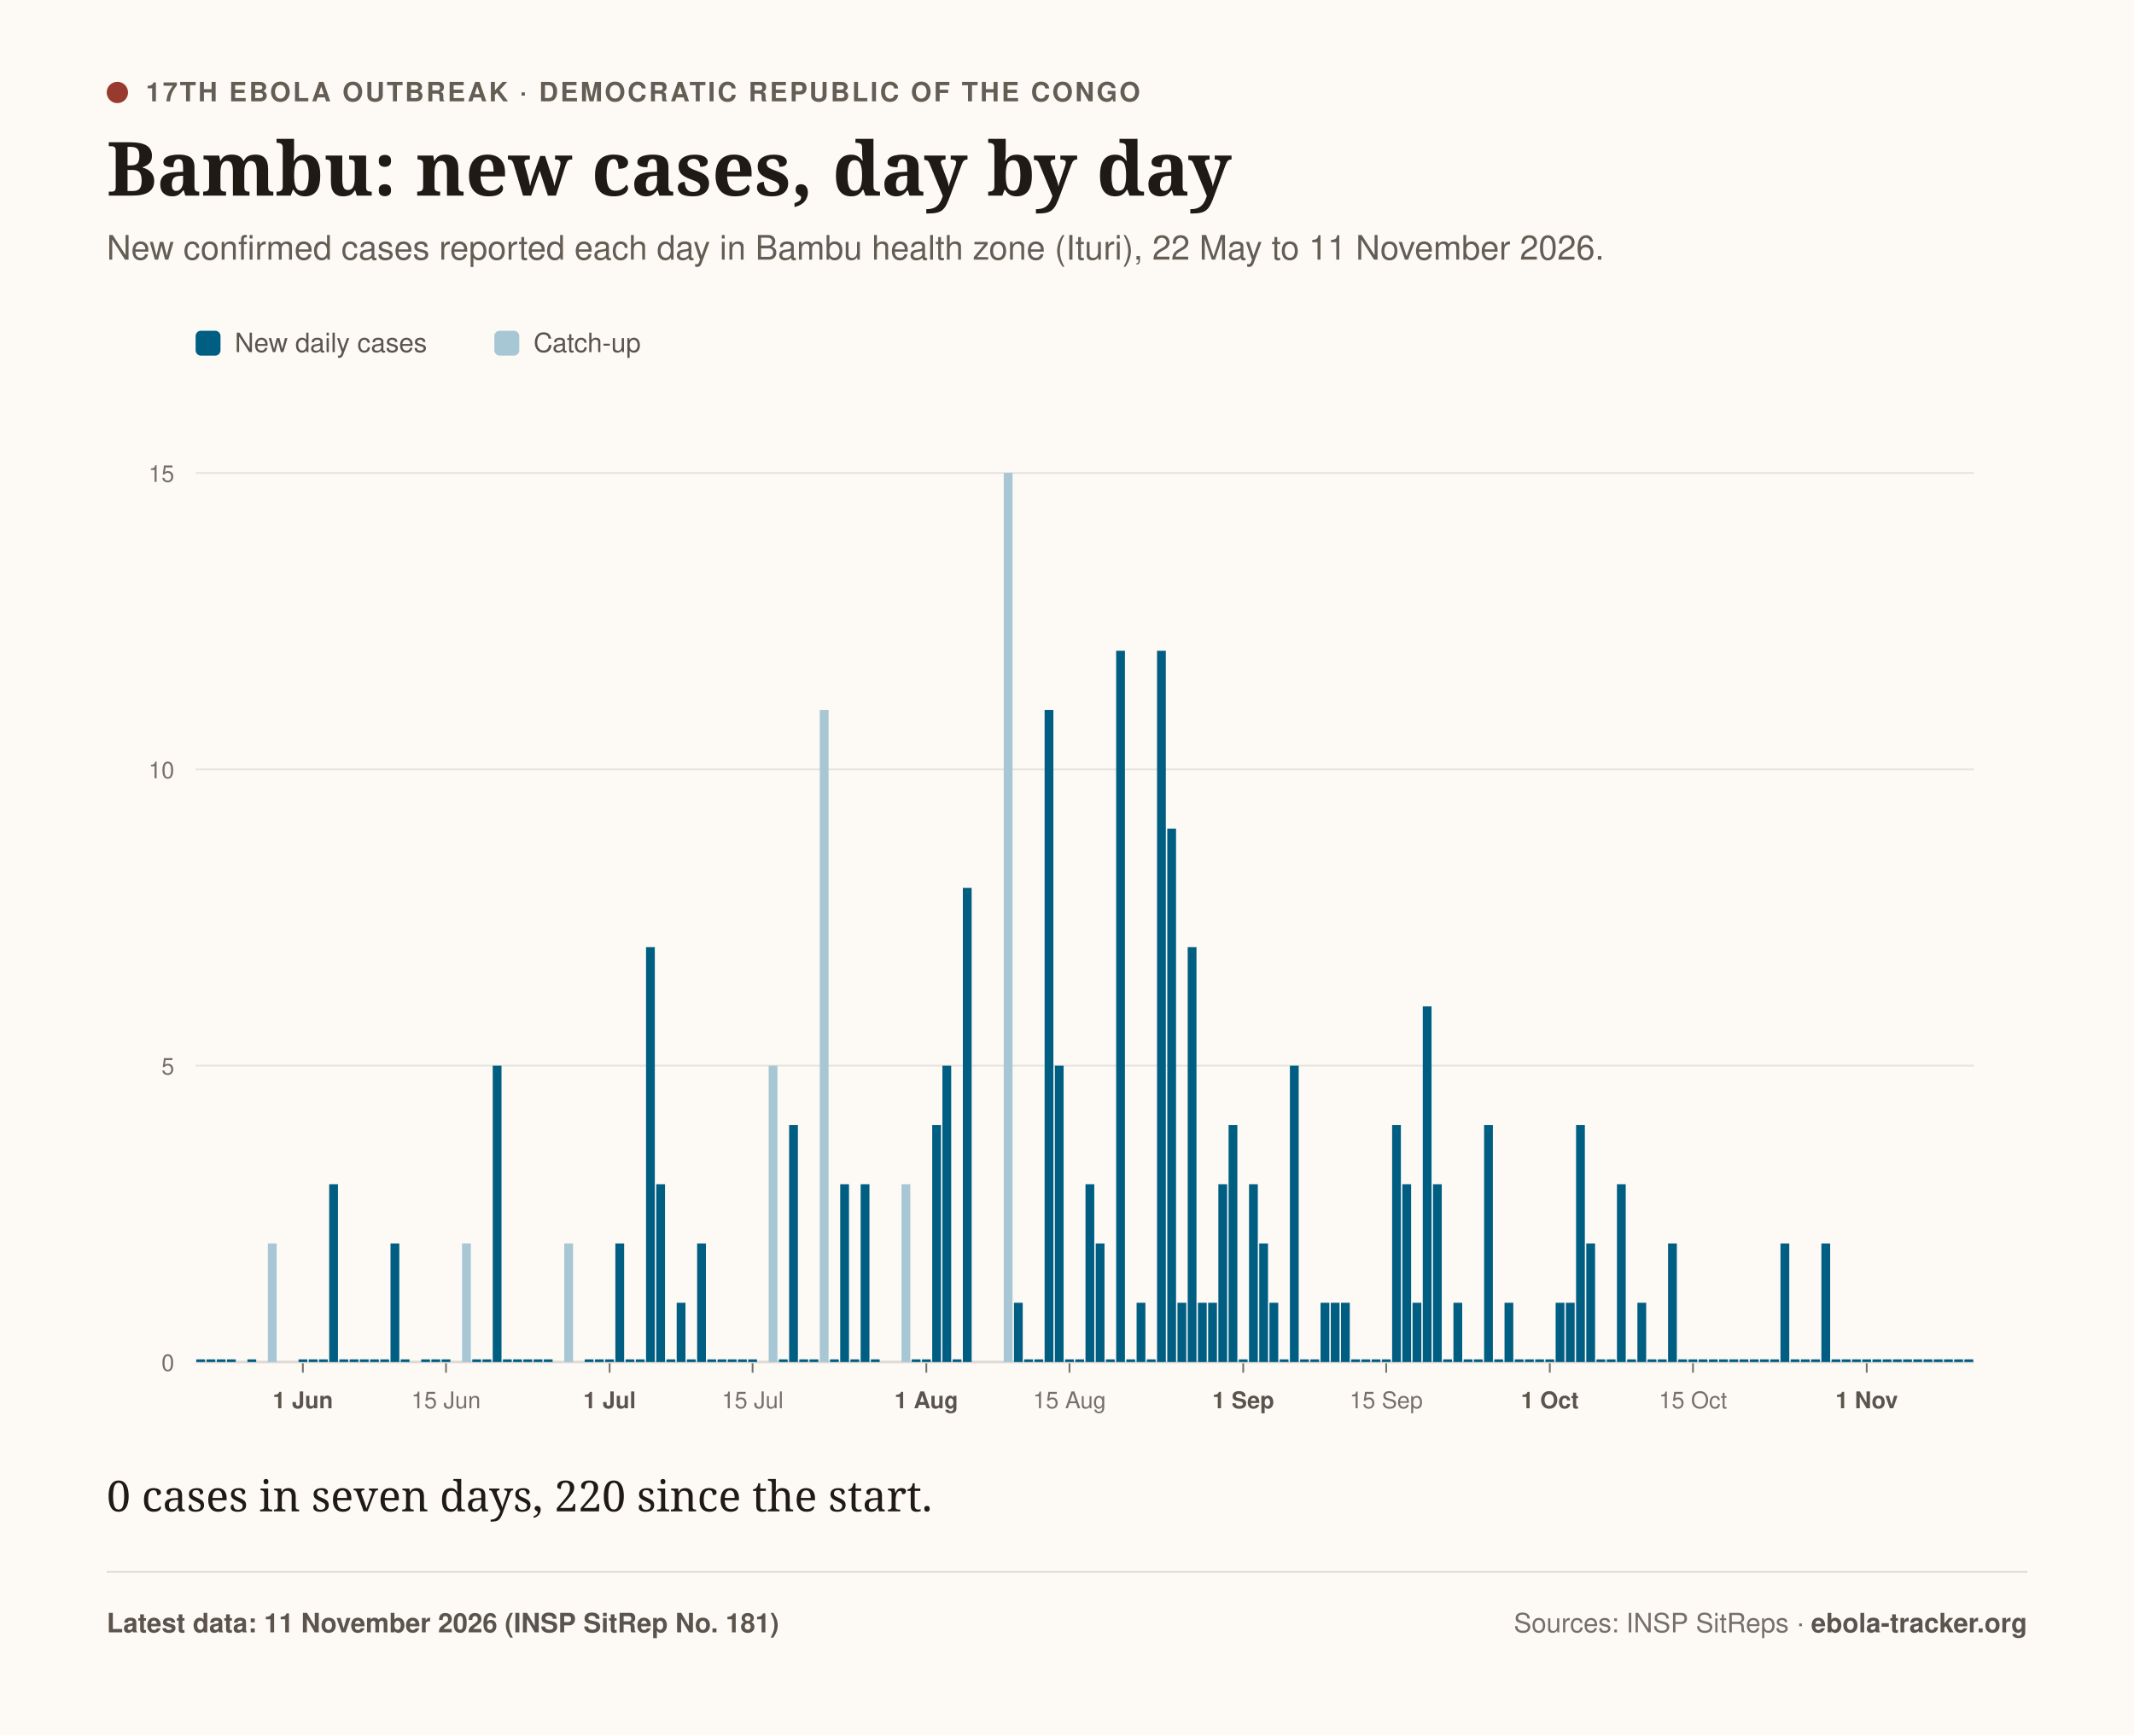
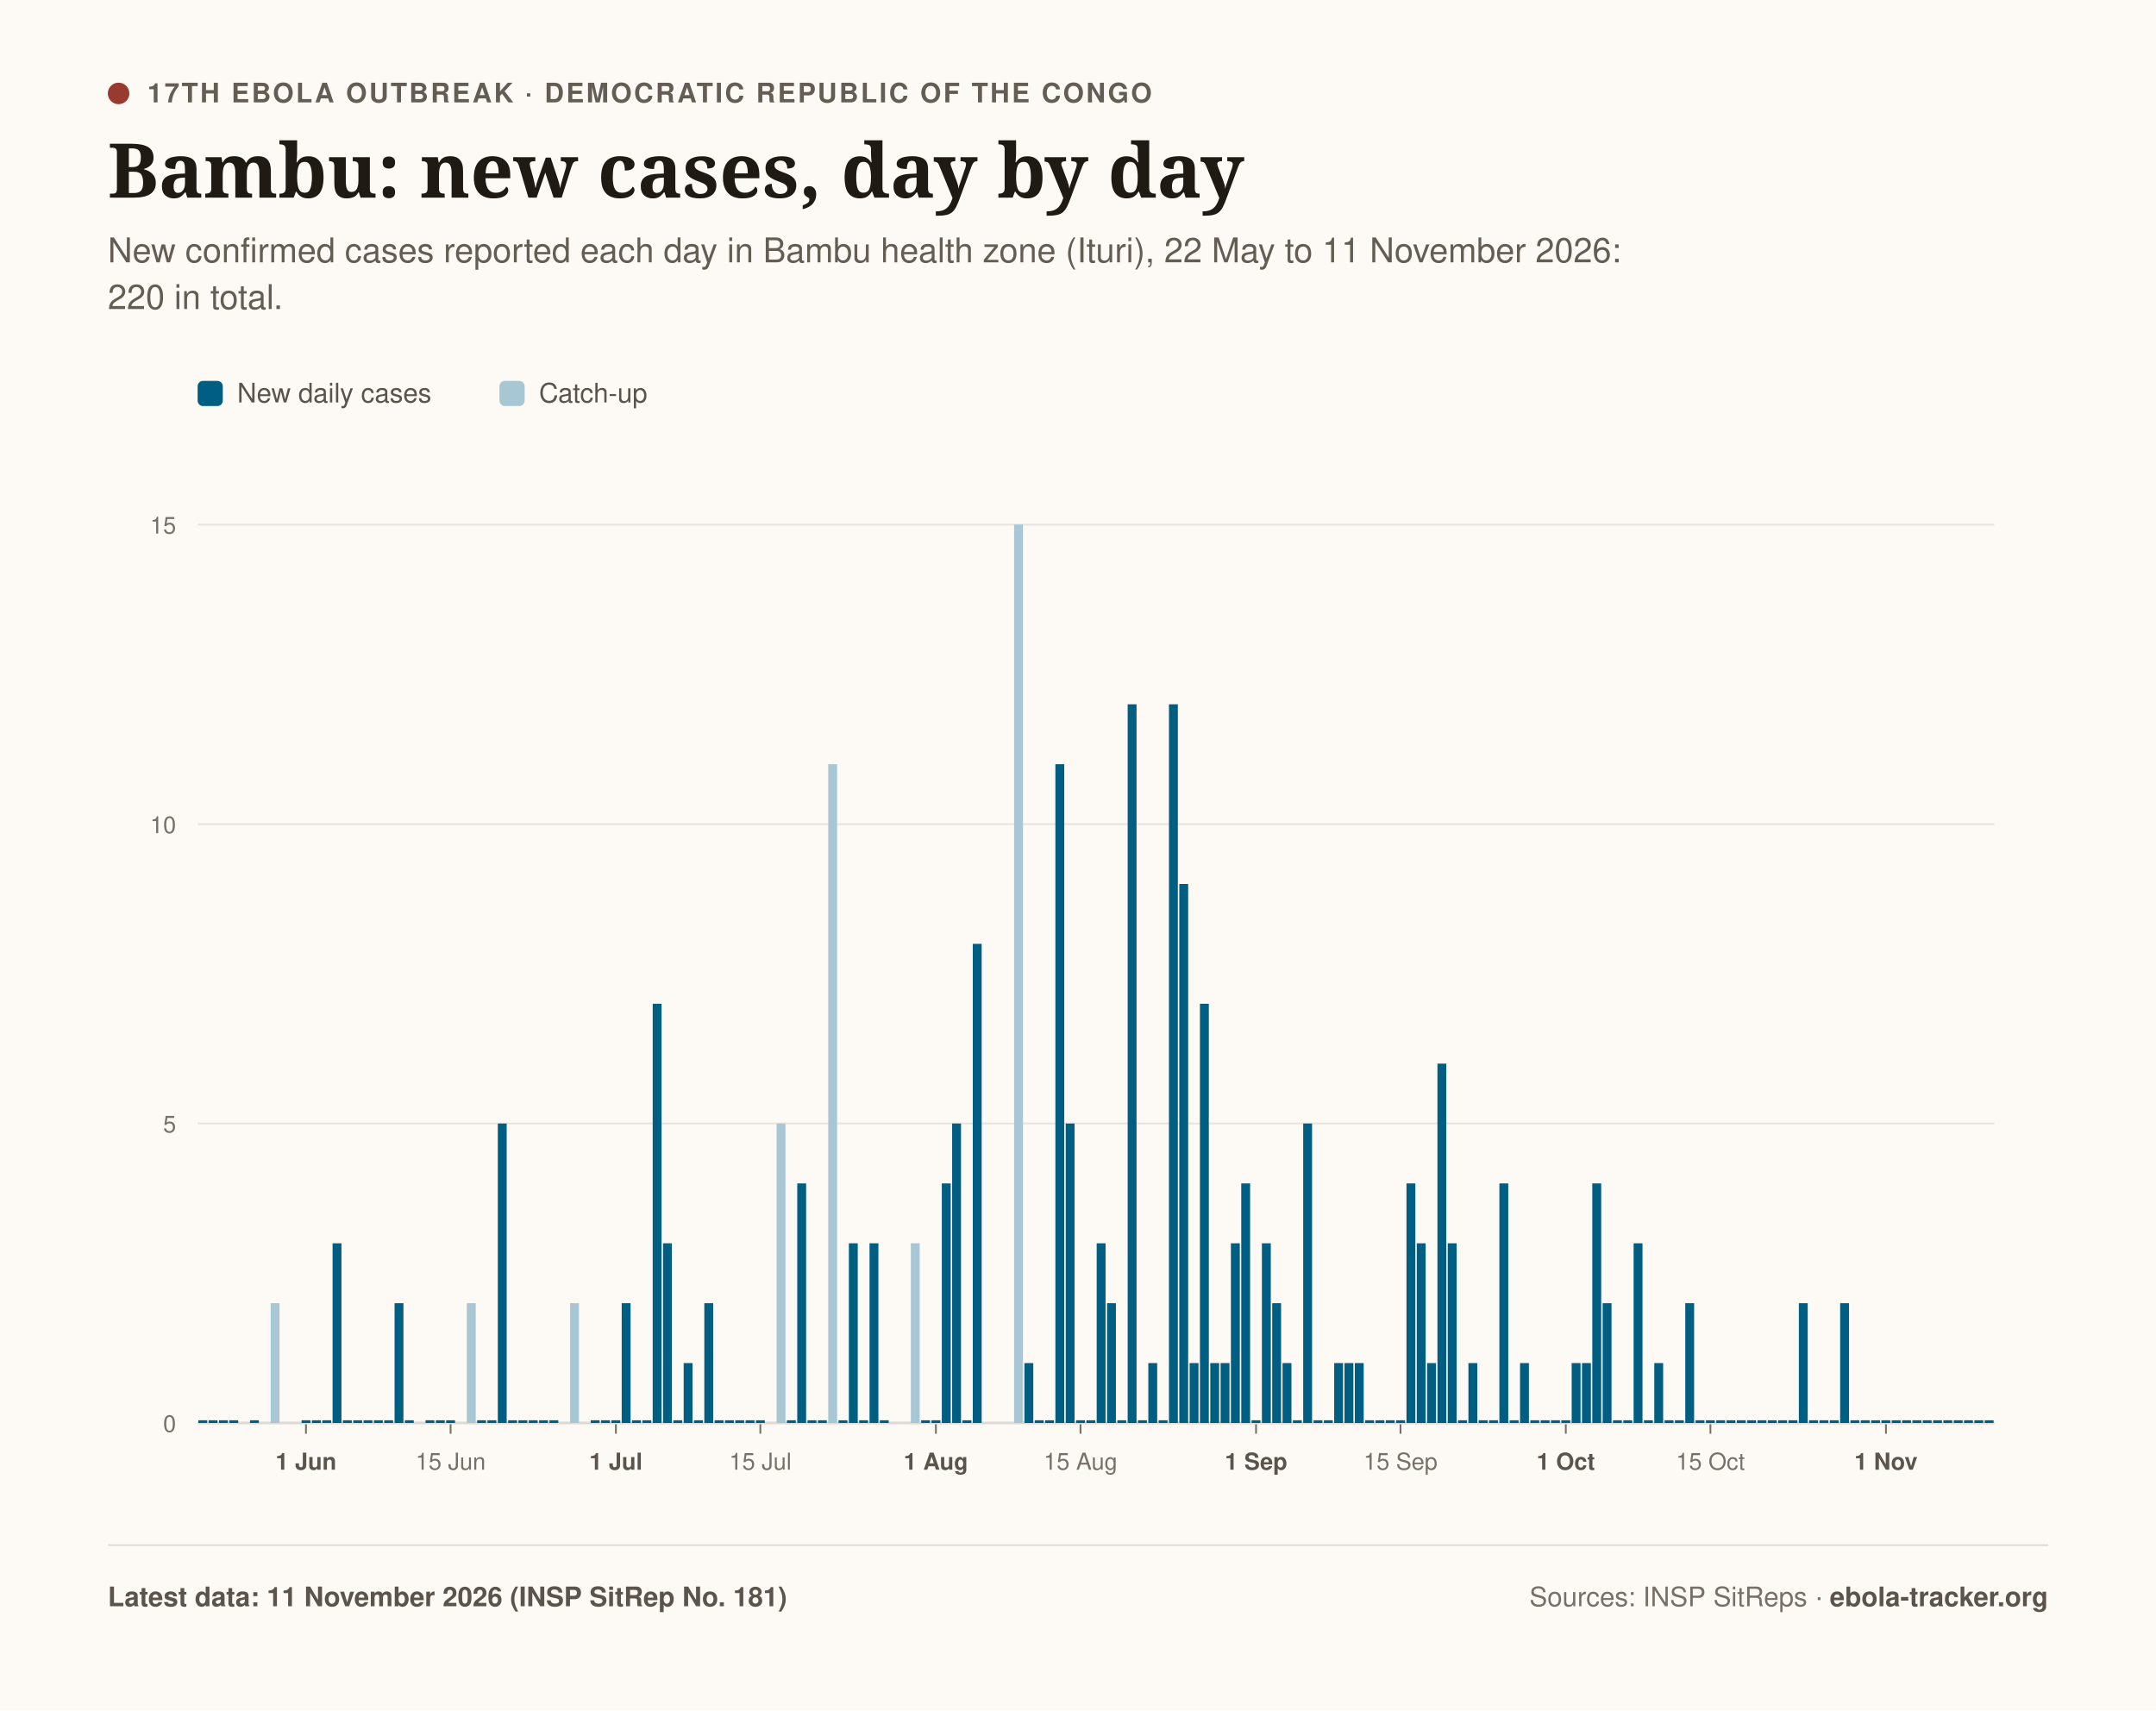
- <svg xmlns="http://www.w3.org/2000/svg" viewBox="0 0 1200 976" role="img" aria-label="Bambu: new cases, day by day. New confirmed cases reported each day in Bambu health zone (Ituri), 22 May to 11 November 2026.">
-   <rect width="1200" height="976" fill="#FDFAF6" />
+ <svg xmlns="http://www.w3.org/2000/svg" viewBox="0 0 1200 952" role="img" aria-label="Bambu: new cases, day by day. New confirmed cases reported each day in Bambu health zone (Ituri), 22 May to 11 November 2026: 220 in total.">
+   <rect width="1200" height="952" fill="#FDFAF6" />
  <circle cx="66" cy="52" r="6" fill="#993A2E" />
  <text x="82.0" y="57.0" font-family="'Public Sans',Helvetica,Arial,sans-serif" font-size="15" font-weight="700" fill="#635D54" text-anchor="start" letter-spacing=".08em">17TH EBOLA OUTBREAK · DEMOCRATIC REPUBLIC OF THE CONGO</text>
  <text x="60.0" y="110.0" font-family="'Source Serif 4',Georgia,serif" font-size="42" font-weight="600" fill="#1F1A13" text-anchor="start">Bambu: new cases, day by day</text>
-   <text x="60.0" y="146.0" font-family="'Public Sans',Helvetica,Arial,sans-serif" font-size="19" font-weight="400" fill="#635D54" text-anchor="start">New confirmed cases reported each day in Bambu health zone (Ituri), 22 May to 11 November 2026.</text>
-   <rect x="110" y="186" width="14" height="14" rx="3" fill="#005E82" />
-   <text x="132.0" y="198.0" font-family="'Public Sans',Helvetica,Arial,sans-serif" font-size="15" font-weight="400" fill="#5A544C" text-anchor="start">New daily cases</text>
-   <rect x="278" y="186" width="14" height="14" rx="3" fill="#a6c7d3" />
-   <text x="300.0" y="198.0" font-family="'Public Sans',Helvetica,Arial,sans-serif" font-size="15" font-weight="400" fill="#5A544C" text-anchor="start">Catch-up</text>
-   <line x1="110" x2="1110" y1="766.0" y2="766.0" stroke="#E7E4E0" />
-   <text x="98.0" y="771.0" font-family="'Public Sans',Helvetica,Arial,sans-serif" font-size="13" font-weight="400" fill="#777068" text-anchor="end">0</text>
-   <line x1="110" x2="1110" y1="599.3" y2="599.3" stroke="#E7E4E0" />
-   <text x="98.0" y="604.3" font-family="'Public Sans',Helvetica,Arial,sans-serif" font-size="13" font-weight="400" fill="#777068" text-anchor="end">5</text>
-   <line x1="110" x2="1110" y1="432.7" y2="432.7" stroke="#E7E4E0" />
-   <text x="98.0" y="437.7" font-family="'Public Sans',Helvetica,Arial,sans-serif" font-size="13" font-weight="400" fill="#777068" text-anchor="end">10</text>
-   <line x1="110" x2="1110" y1="266.0" y2="266.0" stroke="#E7E4E0" />
-   <text x="98.0" y="271.0" font-family="'Public Sans',Helvetica,Arial,sans-serif" font-size="13" font-weight="400" fill="#777068" text-anchor="end">15</text>
-   <line x1="170.3" x2="170.3" y1="766" y2="772" stroke="#777068" />
-   <text x="170.3" y="792.0" font-family="'Public Sans',Helvetica,Arial,sans-serif" font-size="13" font-weight="600" fill="#5A544C" text-anchor="middle">1 Jun</text>
-   <line x1="250.8" x2="250.8" y1="766" y2="772" stroke="#777068" />
-   <text x="250.8" y="792.0" font-family="'Public Sans',Helvetica,Arial,sans-serif" font-size="13" font-weight="400" fill="#777068" text-anchor="middle">15 Jun</text>
-   <line x1="342.8" x2="342.8" y1="766" y2="772" stroke="#777068" />
-   <text x="342.8" y="792.0" font-family="'Public Sans',Helvetica,Arial,sans-serif" font-size="13" font-weight="600" fill="#5A544C" text-anchor="middle">1 Jul</text>
-   <line x1="423.2" x2="423.2" y1="766" y2="772" stroke="#777068" />
-   <text x="423.2" y="792.0" font-family="'Public Sans',Helvetica,Arial,sans-serif" font-size="13" font-weight="400" fill="#777068" text-anchor="middle">15 Jul</text>
-   <line x1="520.9" x2="520.9" y1="766" y2="772" stroke="#777068" />
-   <text x="520.9" y="792.0" font-family="'Public Sans',Helvetica,Arial,sans-serif" font-size="13" font-weight="600" fill="#5A544C" text-anchor="middle">1 Aug</text>
-   <line x1="601.4" x2="601.4" y1="766" y2="772" stroke="#777068" />
-   <text x="601.4" y="792.0" font-family="'Public Sans',Helvetica,Arial,sans-serif" font-size="13" font-weight="400" fill="#777068" text-anchor="middle">15 Aug</text>
-   <line x1="699.1" x2="699.1" y1="766" y2="772" stroke="#777068" />
-   <text x="699.1" y="792.0" font-family="'Public Sans',Helvetica,Arial,sans-serif" font-size="13" font-weight="600" fill="#5A544C" text-anchor="middle">1 Sep</text>
-   <line x1="779.5" x2="779.5" y1="766" y2="772" stroke="#777068" />
-   <text x="779.5" y="792.0" font-family="'Public Sans',Helvetica,Arial,sans-serif" font-size="13" font-weight="400" fill="#777068" text-anchor="middle">15 Sep</text>
-   <line x1="871.5" x2="871.5" y1="766" y2="772" stroke="#777068" />
-   <text x="871.5" y="792.0" font-family="'Public Sans',Helvetica,Arial,sans-serif" font-size="13" font-weight="600" fill="#5A544C" text-anchor="middle">1 Oct</text>
-   <line x1="952.0" x2="952.0" y1="766" y2="772" stroke="#777068" />
-   <text x="952.0" y="792.0" font-family="'Public Sans',Helvetica,Arial,sans-serif" font-size="13" font-weight="400" fill="#777068" text-anchor="middle">15 Oct</text>
-   <line x1="1049.7" x2="1049.7" y1="766" y2="772" stroke="#777068" />
-   <text x="1049.7" y="792.0" font-family="'Public Sans',Helvetica,Arial,sans-serif" font-size="13" font-weight="600" fill="#5A544C" text-anchor="middle">1 Nov</text>
-   <line x1="110" x2="1110" y1="766" y2="766" stroke="#DEDAD5" stroke-width="1.5" />
-   <rect x="110.40" y="764.50" width="4.94" height="1.50" fill="#005E82" />
-   <rect x="116.15" y="764.50" width="4.94" height="1.50" fill="#005E82" />
-   <rect x="121.90" y="764.50" width="4.94" height="1.50" fill="#005E82" />
-   <rect x="127.64" y="764.50" width="4.94" height="1.50" fill="#005E82" />
-   <rect x="139.14" y="764.50" width="4.94" height="1.50" fill="#005E82" />
-   <rect x="150.63" y="699.33" width="4.94" height="66.67" fill="#a6c7d3" />
-   <rect x="167.87" y="764.50" width="4.94" height="1.50" fill="#005E82" />
-   <rect x="173.62" y="764.50" width="4.94" height="1.50" fill="#005E82" />
-   <rect x="179.37" y="764.50" width="4.94" height="1.50" fill="#005E82" />
-   <rect x="185.11" y="666.00" width="4.94" height="100.00" fill="#005E82" />
-   <rect x="190.86" y="764.50" width="4.94" height="1.50" fill="#005E82" />
-   <rect x="196.61" y="764.50" width="4.94" height="1.50" fill="#005E82" />
-   <rect x="202.36" y="764.50" width="4.94" height="1.50" fill="#005E82" />
-   <rect x="208.10" y="764.50" width="4.94" height="1.50" fill="#005E82" />
-   <rect x="213.85" y="764.50" width="4.94" height="1.50" fill="#005E82" />
-   <rect x="219.60" y="699.33" width="4.94" height="66.67" fill="#005E82" />
-   <rect x="225.34" y="764.50" width="4.94" height="1.50" fill="#005E82" />
-   <rect x="236.84" y="764.50" width="4.94" height="1.50" fill="#005E82" />
-   <rect x="242.59" y="764.50" width="4.94" height="1.50" fill="#005E82" />
-   <rect x="248.33" y="764.50" width="4.94" height="1.50" fill="#005E82" />
-   <rect x="259.83" y="699.33" width="4.94" height="66.67" fill="#a6c7d3" />
-   <rect x="265.57" y="764.50" width="4.94" height="1.50" fill="#005E82" />
-   <rect x="271.32" y="764.50" width="4.94" height="1.50" fill="#005E82" />
-   <rect x="277.07" y="599.33" width="4.94" height="166.67" fill="#005E82" />
-   <rect x="282.82" y="764.50" width="4.94" height="1.50" fill="#005E82" />
-   <rect x="288.56" y="764.50" width="4.94" height="1.50" fill="#005E82" />
-   <rect x="294.31" y="764.50" width="4.94" height="1.50" fill="#005E82" />
-   <rect x="300.06" y="764.50" width="4.94" height="1.50" fill="#005E82" />
-   <rect x="305.80" y="764.50" width="4.94" height="1.50" fill="#005E82" />
-   <rect x="317.30" y="699.33" width="4.94" height="66.67" fill="#a6c7d3" />
-   <rect x="328.79" y="764.50" width="4.94" height="1.50" fill="#005E82" />
-   <rect x="334.54" y="764.50" width="4.94" height="1.50" fill="#005E82" />
-   <rect x="340.29" y="764.50" width="4.94" height="1.50" fill="#005E82" />
-   <rect x="346.03" y="699.33" width="4.94" height="66.67" fill="#005E82" />
-   <rect x="351.78" y="764.50" width="4.94" height="1.50" fill="#005E82" />
-   <rect x="357.53" y="764.50" width="4.94" height="1.50" fill="#005E82" />
-   <rect x="363.28" y="532.67" width="4.94" height="233.33" fill="#005E82" />
-   <rect x="369.02" y="666.00" width="4.94" height="100.00" fill="#005E82" />
-   <rect x="374.77" y="764.50" width="4.94" height="1.50" fill="#005E82" />
-   <rect x="380.52" y="732.67" width="4.94" height="33.33" fill="#005E82" />
-   <rect x="386.26" y="764.50" width="4.94" height="1.50" fill="#005E82" />
-   <rect x="392.01" y="699.33" width="4.94" height="66.67" fill="#005E82" />
-   <rect x="397.76" y="764.50" width="4.94" height="1.50" fill="#005E82" />
-   <rect x="403.51" y="764.50" width="4.94" height="1.50" fill="#005E82" />
-   <rect x="409.25" y="764.50" width="4.94" height="1.50" fill="#005E82" />
-   <rect x="415.00" y="764.50" width="4.94" height="1.50" fill="#005E82" />
-   <rect x="420.75" y="764.50" width="4.94" height="1.50" fill="#005E82" />
-   <rect x="432.24" y="599.33" width="4.94" height="166.67" fill="#a6c7d3" />
-   <rect x="437.99" y="764.50" width="4.94" height="1.50" fill="#005E82" />
-   <rect x="443.74" y="632.67" width="4.94" height="133.33" fill="#005E82" />
-   <rect x="449.48" y="764.50" width="4.94" height="1.50" fill="#005E82" />
-   <rect x="455.23" y="764.50" width="4.94" height="1.50" fill="#005E82" />
-   <rect x="460.98" y="399.33" width="4.94" height="366.67" fill="#a6c7d3" />
-   <rect x="466.72" y="764.50" width="4.94" height="1.50" fill="#005E82" />
-   <rect x="472.47" y="666.00" width="4.94" height="100.00" fill="#005E82" />
-   <rect x="478.22" y="764.50" width="4.94" height="1.50" fill="#005E82" />
-   <rect x="483.97" y="666.00" width="4.94" height="100.00" fill="#005E82" />
-   <rect x="489.71" y="764.50" width="4.94" height="1.50" fill="#005E82" />
-   <rect x="506.95" y="666.00" width="4.94" height="100.00" fill="#a6c7d3" />
-   <rect x="512.70" y="764.50" width="4.94" height="1.50" fill="#005E82" />
-   <rect x="518.45" y="764.50" width="4.94" height="1.50" fill="#005E82" />
-   <rect x="524.20" y="632.67" width="4.94" height="133.33" fill="#005E82" />
-   <rect x="529.94" y="599.33" width="4.94" height="166.67" fill="#005E82" />
-   <rect x="535.69" y="764.50" width="4.94" height="1.50" fill="#005E82" />
-   <rect x="541.44" y="499.33" width="4.94" height="266.67" fill="#005E82" />
-   <rect x="564.43" y="266.00" width="4.94" height="500.00" fill="#a6c7d3" />
-   <rect x="570.17" y="732.67" width="4.94" height="33.33" fill="#005E82" />
-   <rect x="575.92" y="764.50" width="4.94" height="1.50" fill="#005E82" />
-   <rect x="581.67" y="764.50" width="4.94" height="1.50" fill="#005E82" />
-   <rect x="587.41" y="399.33" width="4.94" height="366.67" fill="#005E82" />
-   <rect x="593.16" y="599.33" width="4.94" height="166.67" fill="#005E82" />
-   <rect x="598.91" y="764.50" width="4.94" height="1.50" fill="#005E82" />
-   <rect x="604.66" y="764.50" width="4.94" height="1.50" fill="#005E82" />
-   <rect x="610.40" y="666.00" width="4.94" height="100.00" fill="#005E82" />
-   <rect x="616.15" y="699.33" width="4.94" height="66.67" fill="#005E82" />
-   <rect x="621.90" y="764.50" width="4.94" height="1.50" fill="#005E82" />
-   <rect x="627.64" y="366.00" width="4.94" height="400.00" fill="#005E82" />
-   <rect x="633.39" y="764.50" width="4.94" height="1.50" fill="#005E82" />
-   <rect x="639.14" y="732.67" width="4.94" height="33.33" fill="#005E82" />
-   <rect x="644.89" y="764.50" width="4.94" height="1.50" fill="#005E82" />
-   <rect x="650.63" y="366.00" width="4.94" height="400.00" fill="#005E82" />
-   <rect x="656.38" y="466.00" width="4.94" height="300.00" fill="#005E82" />
-   <rect x="662.13" y="732.67" width="4.94" height="33.33" fill="#005E82" />
-   <rect x="667.87" y="532.67" width="4.94" height="233.33" fill="#005E82" />
-   <rect x="673.62" y="732.67" width="4.94" height="33.33" fill="#005E82" />
-   <rect x="679.37" y="732.67" width="4.94" height="33.33" fill="#005E82" />
-   <rect x="685.11" y="666.00" width="4.94" height="100.00" fill="#005E82" />
-   <rect x="690.86" y="632.67" width="4.94" height="133.33" fill="#005E82" />
-   <rect x="696.61" y="764.50" width="4.94" height="1.50" fill="#005E82" />
-   <rect x="702.36" y="666.00" width="4.94" height="100.00" fill="#005E82" />
-   <rect x="708.10" y="699.33" width="4.94" height="66.67" fill="#005E82" />
-   <rect x="713.85" y="732.67" width="4.94" height="33.33" fill="#005E82" />
-   <rect x="719.60" y="764.50" width="4.94" height="1.50" fill="#005E82" />
-   <rect x="725.34" y="599.33" width="4.94" height="166.67" fill="#005E82" />
-   <rect x="731.09" y="764.50" width="4.94" height="1.50" fill="#005E82" />
-   <rect x="736.84" y="764.50" width="4.94" height="1.50" fill="#005E82" />
-   <rect x="742.59" y="732.67" width="4.94" height="33.33" fill="#005E82" />
-   <rect x="748.33" y="732.67" width="4.94" height="33.33" fill="#005E82" />
-   <rect x="754.08" y="732.67" width="4.94" height="33.33" fill="#005E82" />
-   <rect x="759.83" y="764.50" width="4.94" height="1.50" fill="#005E82" />
-   <rect x="765.57" y="764.50" width="4.94" height="1.50" fill="#005E82" />
-   <rect x="771.32" y="764.50" width="4.94" height="1.50" fill="#005E82" />
-   <rect x="777.07" y="764.50" width="4.94" height="1.50" fill="#005E82" />
-   <rect x="782.82" y="632.67" width="4.94" height="133.33" fill="#005E82" />
-   <rect x="788.56" y="666.00" width="4.94" height="100.00" fill="#005E82" />
-   <rect x="794.31" y="732.67" width="4.94" height="33.33" fill="#005E82" />
-   <rect x="800.06" y="566.00" width="4.94" height="200.00" fill="#005E82" />
-   <rect x="805.80" y="666.00" width="4.94" height="100.00" fill="#005E82" />
-   <rect x="811.55" y="764.50" width="4.94" height="1.50" fill="#005E82" />
-   <rect x="817.30" y="732.67" width="4.94" height="33.33" fill="#005E82" />
-   <rect x="823.05" y="764.50" width="4.94" height="1.50" fill="#005E82" />
-   <rect x="828.79" y="764.50" width="4.94" height="1.50" fill="#005E82" />
-   <rect x="834.54" y="632.67" width="4.94" height="133.33" fill="#005E82" />
-   <rect x="840.29" y="764.50" width="4.94" height="1.50" fill="#005E82" />
-   <rect x="846.03" y="732.67" width="4.94" height="33.33" fill="#005E82" />
-   <rect x="851.78" y="764.50" width="4.94" height="1.50" fill="#005E82" />
-   <rect x="857.53" y="764.50" width="4.94" height="1.50" fill="#005E82" />
-   <rect x="863.28" y="764.50" width="4.94" height="1.50" fill="#005E82" />
-   <rect x="869.02" y="764.50" width="4.94" height="1.50" fill="#005E82" />
-   <rect x="874.77" y="732.67" width="4.94" height="33.33" fill="#005E82" />
-   <rect x="880.52" y="732.67" width="4.94" height="33.33" fill="#005E82" />
-   <rect x="886.26" y="632.67" width="4.94" height="133.33" fill="#005E82" />
-   <rect x="892.01" y="699.33" width="4.94" height="66.67" fill="#005E82" />
-   <rect x="897.76" y="764.50" width="4.94" height="1.50" fill="#005E82" />
-   <rect x="903.51" y="764.50" width="4.94" height="1.50" fill="#005E82" />
-   <rect x="909.25" y="666.00" width="4.94" height="100.00" fill="#005E82" />
-   <rect x="915.00" y="764.50" width="4.94" height="1.50" fill="#005E82" />
-   <rect x="920.75" y="732.67" width="4.94" height="33.33" fill="#005E82" />
-   <rect x="926.49" y="764.50" width="4.94" height="1.50" fill="#005E82" />
-   <rect x="932.24" y="764.50" width="4.94" height="1.50" fill="#005E82" />
-   <rect x="937.99" y="699.33" width="4.94" height="66.67" fill="#005E82" />
-   <rect x="943.74" y="764.50" width="4.94" height="1.50" fill="#005E82" />
-   <rect x="949.48" y="764.50" width="4.94" height="1.50" fill="#005E82" />
-   <rect x="955.23" y="764.50" width="4.94" height="1.50" fill="#005E82" />
-   <rect x="960.98" y="764.50" width="4.94" height="1.50" fill="#005E82" />
-   <rect x="966.72" y="764.50" width="4.94" height="1.50" fill="#005E82" />
-   <rect x="972.47" y="764.50" width="4.94" height="1.50" fill="#005E82" />
-   <rect x="978.22" y="764.50" width="4.94" height="1.50" fill="#005E82" />
-   <rect x="983.97" y="764.50" width="4.94" height="1.50" fill="#005E82" />
-   <rect x="989.71" y="764.50" width="4.94" height="1.50" fill="#005E82" />
-   <rect x="995.46" y="764.50" width="4.94" height="1.50" fill="#005E82" />
-   <rect x="1001.21" y="699.33" width="4.94" height="66.67" fill="#005E82" />
-   <rect x="1006.95" y="764.50" width="4.94" height="1.50" fill="#005E82" />
-   <rect x="1012.70" y="764.50" width="4.94" height="1.50" fill="#005E82" />
-   <rect x="1018.45" y="764.50" width="4.94" height="1.50" fill="#005E82" />
-   <rect x="1024.20" y="699.33" width="4.94" height="66.67" fill="#005E82" />
-   <rect x="1029.94" y="764.50" width="4.94" height="1.50" fill="#005E82" />
-   <rect x="1035.69" y="764.50" width="4.94" height="1.50" fill="#005E82" />
-   <rect x="1041.44" y="764.50" width="4.94" height="1.50" fill="#005E82" />
-   <rect x="1047.18" y="764.50" width="4.94" height="1.50" fill="#005E82" />
-   <rect x="1052.93" y="764.50" width="4.94" height="1.50" fill="#005E82" />
-   <rect x="1058.68" y="764.50" width="4.94" height="1.50" fill="#005E82" />
-   <rect x="1064.43" y="764.50" width="4.94" height="1.50" fill="#005E82" />
-   <rect x="1070.17" y="764.50" width="4.94" height="1.50" fill="#005E82" />
-   <rect x="1075.92" y="764.50" width="4.94" height="1.50" fill="#005E82" />
-   <rect x="1081.67" y="764.50" width="4.94" height="1.50" fill="#005E82" />
-   <rect x="1087.41" y="764.50" width="4.94" height="1.50" fill="#005E82" />
-   <rect x="1093.16" y="764.50" width="4.94" height="1.50" fill="#005E82" />
-   <rect x="1098.91" y="764.50" width="4.94" height="1.50" fill="#005E82" />
-   <rect x="1104.66" y="764.50" width="4.94" height="1.50" fill="#005E82" />
-   <text x="60.0" y="850.0" font-family="'Source Serif 4',Georgia,serif" font-size="24" font-weight="400" fill="#1F1A13" text-anchor="start">0 cases in seven days, 220 since the start.</text>
-   <line x1="60" x2="1140" y1="884" y2="884" stroke="#DEDAD5" />
-   <text x="60.0" y="918.0" font-family="'Public Sans',Helvetica,Arial,sans-serif" font-size="15" font-weight="600" fill="#5A544C" text-anchor="start">Latest data: 11 November 2026 (INSP SitRep No. 181)</text>
-   <text x="1140" y="918" text-anchor="end" font-family="'Public Sans',Helvetica,Arial,sans-serif" font-size="15" fill="#777068">Sources: INSP SitReps · <tspan font-weight="700" fill="#5A544C">ebola-tracker.org</tspan>
+   <text x="60.0" y="146.0" font-family="'Public Sans',Helvetica,Arial,sans-serif" font-size="19" font-weight="400" fill="#635D54" text-anchor="start">New confirmed cases reported each day in Bambu health zone (Ituri), 22 May to 11 November 2026:</text>
+   <text x="60.0" y="172.0" font-family="'Public Sans',Helvetica,Arial,sans-serif" font-size="19" font-weight="400" fill="#635D54" text-anchor="start">220 in total.</text>
+   <rect x="110" y="212" width="14" height="14" rx="3" fill="#005E82" />
+   <text x="132.0" y="224.0" font-family="'Public Sans',Helvetica,Arial,sans-serif" font-size="15" font-weight="400" fill="#5A544C" text-anchor="start">New daily cases</text>
+   <rect x="278" y="212" width="14" height="14" rx="3" fill="#a6c7d3" />
+   <text x="300.0" y="224.0" font-family="'Public Sans',Helvetica,Arial,sans-serif" font-size="15" font-weight="400" fill="#5A544C" text-anchor="start">Catch-up</text>
+   <line x1="110" x2="1110" y1="792.0" y2="792.0" stroke="#E7E4E0" />
+   <text x="98.0" y="797.0" font-family="'Public Sans',Helvetica,Arial,sans-serif" font-size="13" font-weight="400" fill="#777068" text-anchor="end">0</text>
+   <line x1="110" x2="1110" y1="625.3" y2="625.3" stroke="#E7E4E0" />
+   <text x="98.0" y="630.3" font-family="'Public Sans',Helvetica,Arial,sans-serif" font-size="13" font-weight="400" fill="#777068" text-anchor="end">5</text>
+   <line x1="110" x2="1110" y1="458.7" y2="458.7" stroke="#E7E4E0" />
+   <text x="98.0" y="463.7" font-family="'Public Sans',Helvetica,Arial,sans-serif" font-size="13" font-weight="400" fill="#777068" text-anchor="end">10</text>
+   <line x1="110" x2="1110" y1="292.0" y2="292.0" stroke="#E7E4E0" />
+   <text x="98.0" y="297.0" font-family="'Public Sans',Helvetica,Arial,sans-serif" font-size="13" font-weight="400" fill="#777068" text-anchor="end">15</text>
+   <line x1="170.3" x2="170.3" y1="792" y2="798" stroke="#777068" />
+   <text x="170.3" y="818.0" font-family="'Public Sans',Helvetica,Arial,sans-serif" font-size="13" font-weight="600" fill="#5A544C" text-anchor="middle">1 Jun</text>
+   <line x1="250.8" x2="250.8" y1="792" y2="798" stroke="#777068" />
+   <text x="250.8" y="818.0" font-family="'Public Sans',Helvetica,Arial,sans-serif" font-size="13" font-weight="400" fill="#777068" text-anchor="middle">15 Jun</text>
+   <line x1="342.8" x2="342.8" y1="792" y2="798" stroke="#777068" />
+   <text x="342.8" y="818.0" font-family="'Public Sans',Helvetica,Arial,sans-serif" font-size="13" font-weight="600" fill="#5A544C" text-anchor="middle">1 Jul</text>
+   <line x1="423.2" x2="423.2" y1="792" y2="798" stroke="#777068" />
+   <text x="423.2" y="818.0" font-family="'Public Sans',Helvetica,Arial,sans-serif" font-size="13" font-weight="400" fill="#777068" text-anchor="middle">15 Jul</text>
+   <line x1="520.9" x2="520.9" y1="792" y2="798" stroke="#777068" />
+   <text x="520.9" y="818.0" font-family="'Public Sans',Helvetica,Arial,sans-serif" font-size="13" font-weight="600" fill="#5A544C" text-anchor="middle">1 Aug</text>
+   <line x1="601.4" x2="601.4" y1="792" y2="798" stroke="#777068" />
+   <text x="601.4" y="818.0" font-family="'Public Sans',Helvetica,Arial,sans-serif" font-size="13" font-weight="400" fill="#777068" text-anchor="middle">15 Aug</text>
+   <line x1="699.1" x2="699.1" y1="792" y2="798" stroke="#777068" />
+   <text x="699.1" y="818.0" font-family="'Public Sans',Helvetica,Arial,sans-serif" font-size="13" font-weight="600" fill="#5A544C" text-anchor="middle">1 Sep</text>
+   <line x1="779.5" x2="779.5" y1="792" y2="798" stroke="#777068" />
+   <text x="779.5" y="818.0" font-family="'Public Sans',Helvetica,Arial,sans-serif" font-size="13" font-weight="400" fill="#777068" text-anchor="middle">15 Sep</text>
+   <line x1="871.5" x2="871.5" y1="792" y2="798" stroke="#777068" />
+   <text x="871.5" y="818.0" font-family="'Public Sans',Helvetica,Arial,sans-serif" font-size="13" font-weight="600" fill="#5A544C" text-anchor="middle">1 Oct</text>
+   <line x1="952.0" x2="952.0" y1="792" y2="798" stroke="#777068" />
+   <text x="952.0" y="818.0" font-family="'Public Sans',Helvetica,Arial,sans-serif" font-size="13" font-weight="400" fill="#777068" text-anchor="middle">15 Oct</text>
+   <line x1="1049.7" x2="1049.7" y1="792" y2="798" stroke="#777068" />
+   <text x="1049.7" y="818.0" font-family="'Public Sans',Helvetica,Arial,sans-serif" font-size="13" font-weight="600" fill="#5A544C" text-anchor="middle">1 Nov</text>
+   <line x1="110" x2="1110" y1="792" y2="792" stroke="#DEDAD5" stroke-width="1.5" />
+   <rect x="110.40" y="790.50" width="4.94" height="1.50" fill="#005E82" />
+   <rect x="116.15" y="790.50" width="4.94" height="1.50" fill="#005E82" />
+   <rect x="121.90" y="790.50" width="4.94" height="1.50" fill="#005E82" />
+   <rect x="127.64" y="790.50" width="4.94" height="1.50" fill="#005E82" />
+   <rect x="139.14" y="790.50" width="4.94" height="1.50" fill="#005E82" />
+   <rect x="150.63" y="725.33" width="4.94" height="66.67" fill="#a6c7d3" />
+   <rect x="167.87" y="790.50" width="4.94" height="1.50" fill="#005E82" />
+   <rect x="173.62" y="790.50" width="4.94" height="1.50" fill="#005E82" />
+   <rect x="179.37" y="790.50" width="4.94" height="1.50" fill="#005E82" />
+   <rect x="185.11" y="692.00" width="4.94" height="100.00" fill="#005E82" />
+   <rect x="190.86" y="790.50" width="4.94" height="1.50" fill="#005E82" />
+   <rect x="196.61" y="790.50" width="4.94" height="1.50" fill="#005E82" />
+   <rect x="202.36" y="790.50" width="4.94" height="1.50" fill="#005E82" />
+   <rect x="208.10" y="790.50" width="4.94" height="1.50" fill="#005E82" />
+   <rect x="213.85" y="790.50" width="4.94" height="1.50" fill="#005E82" />
+   <rect x="219.60" y="725.33" width="4.94" height="66.67" fill="#005E82" />
+   <rect x="225.34" y="790.50" width="4.94" height="1.50" fill="#005E82" />
+   <rect x="236.84" y="790.50" width="4.94" height="1.50" fill="#005E82" />
+   <rect x="242.59" y="790.50" width="4.94" height="1.50" fill="#005E82" />
+   <rect x="248.33" y="790.50" width="4.94" height="1.50" fill="#005E82" />
+   <rect x="259.83" y="725.33" width="4.94" height="66.67" fill="#a6c7d3" />
+   <rect x="265.57" y="790.50" width="4.94" height="1.50" fill="#005E82" />
+   <rect x="271.32" y="790.50" width="4.94" height="1.50" fill="#005E82" />
+   <rect x="277.07" y="625.33" width="4.94" height="166.67" fill="#005E82" />
+   <rect x="282.82" y="790.50" width="4.94" height="1.50" fill="#005E82" />
+   <rect x="288.56" y="790.50" width="4.94" height="1.50" fill="#005E82" />
+   <rect x="294.31" y="790.50" width="4.94" height="1.50" fill="#005E82" />
+   <rect x="300.06" y="790.50" width="4.94" height="1.50" fill="#005E82" />
+   <rect x="305.80" y="790.50" width="4.94" height="1.50" fill="#005E82" />
+   <rect x="317.30" y="725.33" width="4.94" height="66.67" fill="#a6c7d3" />
+   <rect x="328.79" y="790.50" width="4.94" height="1.50" fill="#005E82" />
+   <rect x="334.54" y="790.50" width="4.94" height="1.50" fill="#005E82" />
+   <rect x="340.29" y="790.50" width="4.94" height="1.50" fill="#005E82" />
+   <rect x="346.03" y="725.33" width="4.94" height="66.67" fill="#005E82" />
+   <rect x="351.78" y="790.50" width="4.94" height="1.50" fill="#005E82" />
+   <rect x="357.53" y="790.50" width="4.94" height="1.50" fill="#005E82" />
+   <rect x="363.28" y="558.67" width="4.94" height="233.33" fill="#005E82" />
+   <rect x="369.02" y="692.00" width="4.94" height="100.00" fill="#005E82" />
+   <rect x="374.77" y="790.50" width="4.94" height="1.50" fill="#005E82" />
+   <rect x="380.52" y="758.67" width="4.94" height="33.33" fill="#005E82" />
+   <rect x="386.26" y="790.50" width="4.94" height="1.50" fill="#005E82" />
+   <rect x="392.01" y="725.33" width="4.94" height="66.67" fill="#005E82" />
+   <rect x="397.76" y="790.50" width="4.94" height="1.50" fill="#005E82" />
+   <rect x="403.51" y="790.50" width="4.94" height="1.50" fill="#005E82" />
+   <rect x="409.25" y="790.50" width="4.94" height="1.50" fill="#005E82" />
+   <rect x="415.00" y="790.50" width="4.94" height="1.50" fill="#005E82" />
+   <rect x="420.75" y="790.50" width="4.94" height="1.50" fill="#005E82" />
+   <rect x="432.24" y="625.33" width="4.94" height="166.67" fill="#a6c7d3" />
+   <rect x="437.99" y="790.50" width="4.94" height="1.50" fill="#005E82" />
+   <rect x="443.74" y="658.67" width="4.94" height="133.33" fill="#005E82" />
+   <rect x="449.48" y="790.50" width="4.94" height="1.50" fill="#005E82" />
+   <rect x="455.23" y="790.50" width="4.94" height="1.50" fill="#005E82" />
+   <rect x="460.98" y="425.33" width="4.94" height="366.67" fill="#a6c7d3" />
+   <rect x="466.72" y="790.50" width="4.94" height="1.50" fill="#005E82" />
+   <rect x="472.47" y="692.00" width="4.94" height="100.00" fill="#005E82" />
+   <rect x="478.22" y="790.50" width="4.94" height="1.50" fill="#005E82" />
+   <rect x="483.97" y="692.00" width="4.94" height="100.00" fill="#005E82" />
+   <rect x="489.71" y="790.50" width="4.94" height="1.50" fill="#005E82" />
+   <rect x="506.95" y="692.00" width="4.94" height="100.00" fill="#a6c7d3" />
+   <rect x="512.70" y="790.50" width="4.94" height="1.50" fill="#005E82" />
+   <rect x="518.45" y="790.50" width="4.94" height="1.50" fill="#005E82" />
+   <rect x="524.20" y="658.67" width="4.94" height="133.33" fill="#005E82" />
+   <rect x="529.94" y="625.33" width="4.94" height="166.67" fill="#005E82" />
+   <rect x="535.69" y="790.50" width="4.94" height="1.50" fill="#005E82" />
+   <rect x="541.44" y="525.33" width="4.94" height="266.67" fill="#005E82" />
+   <rect x="564.43" y="292.00" width="4.94" height="500.00" fill="#a6c7d3" />
+   <rect x="570.17" y="758.67" width="4.94" height="33.33" fill="#005E82" />
+   <rect x="575.92" y="790.50" width="4.94" height="1.50" fill="#005E82" />
+   <rect x="581.67" y="790.50" width="4.94" height="1.50" fill="#005E82" />
+   <rect x="587.41" y="425.33" width="4.94" height="366.67" fill="#005E82" />
+   <rect x="593.16" y="625.33" width="4.94" height="166.67" fill="#005E82" />
+   <rect x="598.91" y="790.50" width="4.94" height="1.50" fill="#005E82" />
+   <rect x="604.66" y="790.50" width="4.94" height="1.50" fill="#005E82" />
+   <rect x="610.40" y="692.00" width="4.94" height="100.00" fill="#005E82" />
+   <rect x="616.15" y="725.33" width="4.94" height="66.67" fill="#005E82" />
+   <rect x="621.90" y="790.50" width="4.94" height="1.50" fill="#005E82" />
+   <rect x="627.64" y="392.00" width="4.94" height="400.00" fill="#005E82" />
+   <rect x="633.39" y="790.50" width="4.94" height="1.50" fill="#005E82" />
+   <rect x="639.14" y="758.67" width="4.94" height="33.33" fill="#005E82" />
+   <rect x="644.89" y="790.50" width="4.94" height="1.50" fill="#005E82" />
+   <rect x="650.63" y="392.00" width="4.94" height="400.00" fill="#005E82" />
+   <rect x="656.38" y="492.00" width="4.94" height="300.00" fill="#005E82" />
+   <rect x="662.13" y="758.67" width="4.94" height="33.33" fill="#005E82" />
+   <rect x="667.87" y="558.67" width="4.94" height="233.33" fill="#005E82" />
+   <rect x="673.62" y="758.67" width="4.94" height="33.33" fill="#005E82" />
+   <rect x="679.37" y="758.67" width="4.94" height="33.33" fill="#005E82" />
+   <rect x="685.11" y="692.00" width="4.94" height="100.00" fill="#005E82" />
+   <rect x="690.86" y="658.67" width="4.94" height="133.33" fill="#005E82" />
+   <rect x="696.61" y="790.50" width="4.94" height="1.50" fill="#005E82" />
+   <rect x="702.36" y="692.00" width="4.94" height="100.00" fill="#005E82" />
+   <rect x="708.10" y="725.33" width="4.94" height="66.67" fill="#005E82" />
+   <rect x="713.85" y="758.67" width="4.94" height="33.33" fill="#005E82" />
+   <rect x="719.60" y="790.50" width="4.94" height="1.50" fill="#005E82" />
+   <rect x="725.34" y="625.33" width="4.94" height="166.67" fill="#005E82" />
+   <rect x="731.09" y="790.50" width="4.94" height="1.50" fill="#005E82" />
+   <rect x="736.84" y="790.50" width="4.94" height="1.50" fill="#005E82" />
+   <rect x="742.59" y="758.67" width="4.94" height="33.33" fill="#005E82" />
+   <rect x="748.33" y="758.67" width="4.94" height="33.33" fill="#005E82" />
+   <rect x="754.08" y="758.67" width="4.94" height="33.33" fill="#005E82" />
+   <rect x="759.83" y="790.50" width="4.94" height="1.50" fill="#005E82" />
+   <rect x="765.57" y="790.50" width="4.94" height="1.50" fill="#005E82" />
+   <rect x="771.32" y="790.50" width="4.94" height="1.50" fill="#005E82" />
+   <rect x="777.07" y="790.50" width="4.94" height="1.50" fill="#005E82" />
+   <rect x="782.82" y="658.67" width="4.94" height="133.33" fill="#005E82" />
+   <rect x="788.56" y="692.00" width="4.94" height="100.00" fill="#005E82" />
+   <rect x="794.31" y="758.67" width="4.94" height="33.33" fill="#005E82" />
+   <rect x="800.06" y="592.00" width="4.94" height="200.00" fill="#005E82" />
+   <rect x="805.80" y="692.00" width="4.94" height="100.00" fill="#005E82" />
+   <rect x="811.55" y="790.50" width="4.94" height="1.50" fill="#005E82" />
+   <rect x="817.30" y="758.67" width="4.94" height="33.33" fill="#005E82" />
+   <rect x="823.05" y="790.50" width="4.94" height="1.50" fill="#005E82" />
+   <rect x="828.79" y="790.50" width="4.94" height="1.50" fill="#005E82" />
+   <rect x="834.54" y="658.67" width="4.94" height="133.33" fill="#005E82" />
+   <rect x="840.29" y="790.50" width="4.94" height="1.50" fill="#005E82" />
+   <rect x="846.03" y="758.67" width="4.94" height="33.33" fill="#005E82" />
+   <rect x="851.78" y="790.50" width="4.94" height="1.50" fill="#005E82" />
+   <rect x="857.53" y="790.50" width="4.94" height="1.50" fill="#005E82" />
+   <rect x="863.28" y="790.50" width="4.94" height="1.50" fill="#005E82" />
+   <rect x="869.02" y="790.50" width="4.94" height="1.50" fill="#005E82" />
+   <rect x="874.77" y="758.67" width="4.94" height="33.33" fill="#005E82" />
+   <rect x="880.52" y="758.67" width="4.94" height="33.33" fill="#005E82" />
+   <rect x="886.26" y="658.67" width="4.94" height="133.33" fill="#005E82" />
+   <rect x="892.01" y="725.33" width="4.94" height="66.67" fill="#005E82" />
+   <rect x="897.76" y="790.50" width="4.94" height="1.50" fill="#005E82" />
+   <rect x="903.51" y="790.50" width="4.94" height="1.50" fill="#005E82" />
+   <rect x="909.25" y="692.00" width="4.94" height="100.00" fill="#005E82" />
+   <rect x="915.00" y="790.50" width="4.94" height="1.50" fill="#005E82" />
+   <rect x="920.75" y="758.67" width="4.94" height="33.33" fill="#005E82" />
+   <rect x="926.49" y="790.50" width="4.94" height="1.50" fill="#005E82" />
+   <rect x="932.24" y="790.50" width="4.94" height="1.50" fill="#005E82" />
+   <rect x="937.99" y="725.33" width="4.94" height="66.67" fill="#005E82" />
+   <rect x="943.74" y="790.50" width="4.94" height="1.50" fill="#005E82" />
+   <rect x="949.48" y="790.50" width="4.94" height="1.50" fill="#005E82" />
+   <rect x="955.23" y="790.50" width="4.94" height="1.50" fill="#005E82" />
+   <rect x="960.98" y="790.50" width="4.94" height="1.50" fill="#005E82" />
+   <rect x="966.72" y="790.50" width="4.94" height="1.50" fill="#005E82" />
+   <rect x="972.47" y="790.50" width="4.94" height="1.50" fill="#005E82" />
+   <rect x="978.22" y="790.50" width="4.94" height="1.50" fill="#005E82" />
+   <rect x="983.97" y="790.50" width="4.94" height="1.50" fill="#005E82" />
+   <rect x="989.71" y="790.50" width="4.94" height="1.50" fill="#005E82" />
+   <rect x="995.46" y="790.50" width="4.94" height="1.50" fill="#005E82" />
+   <rect x="1001.21" y="725.33" width="4.94" height="66.67" fill="#005E82" />
+   <rect x="1006.95" y="790.50" width="4.94" height="1.50" fill="#005E82" />
+   <rect x="1012.70" y="790.50" width="4.94" height="1.50" fill="#005E82" />
+   <rect x="1018.45" y="790.50" width="4.94" height="1.50" fill="#005E82" />
+   <rect x="1024.20" y="725.33" width="4.94" height="66.67" fill="#005E82" />
+   <rect x="1029.94" y="790.50" width="4.94" height="1.50" fill="#005E82" />
+   <rect x="1035.69" y="790.50" width="4.94" height="1.50" fill="#005E82" />
+   <rect x="1041.44" y="790.50" width="4.94" height="1.50" fill="#005E82" />
+   <rect x="1047.18" y="790.50" width="4.94" height="1.50" fill="#005E82" />
+   <rect x="1052.93" y="790.50" width="4.94" height="1.50" fill="#005E82" />
+   <rect x="1058.68" y="790.50" width="4.94" height="1.50" fill="#005E82" />
+   <rect x="1064.43" y="790.50" width="4.94" height="1.50" fill="#005E82" />
+   <rect x="1070.17" y="790.50" width="4.94" height="1.50" fill="#005E82" />
+   <rect x="1075.92" y="790.50" width="4.94" height="1.50" fill="#005E82" />
+   <rect x="1081.67" y="790.50" width="4.94" height="1.50" fill="#005E82" />
+   <rect x="1087.41" y="790.50" width="4.94" height="1.50" fill="#005E82" />
+   <rect x="1093.16" y="790.50" width="4.94" height="1.50" fill="#005E82" />
+   <rect x="1098.91" y="790.50" width="4.94" height="1.50" fill="#005E82" />
+   <rect x="1104.66" y="790.50" width="4.94" height="1.50" fill="#005E82" />
+   <line x1="60" x2="1140" y1="860" y2="860" stroke="#DEDAD5" />
+   <text x="60.0" y="894.0" font-family="'Public Sans',Helvetica,Arial,sans-serif" font-size="15" font-weight="600" fill="#5A544C" text-anchor="start">Latest data: 11 November 2026 (INSP SitRep No. 181)</text>
+   <text x="1140" y="894" text-anchor="end" font-family="'Public Sans',Helvetica,Arial,sans-serif" font-size="15" fill="#777068">Sources: INSP SitReps · <tspan font-weight="700" fill="#5A544C">ebola-tracker.org</tspan>
  </text>
</svg>
